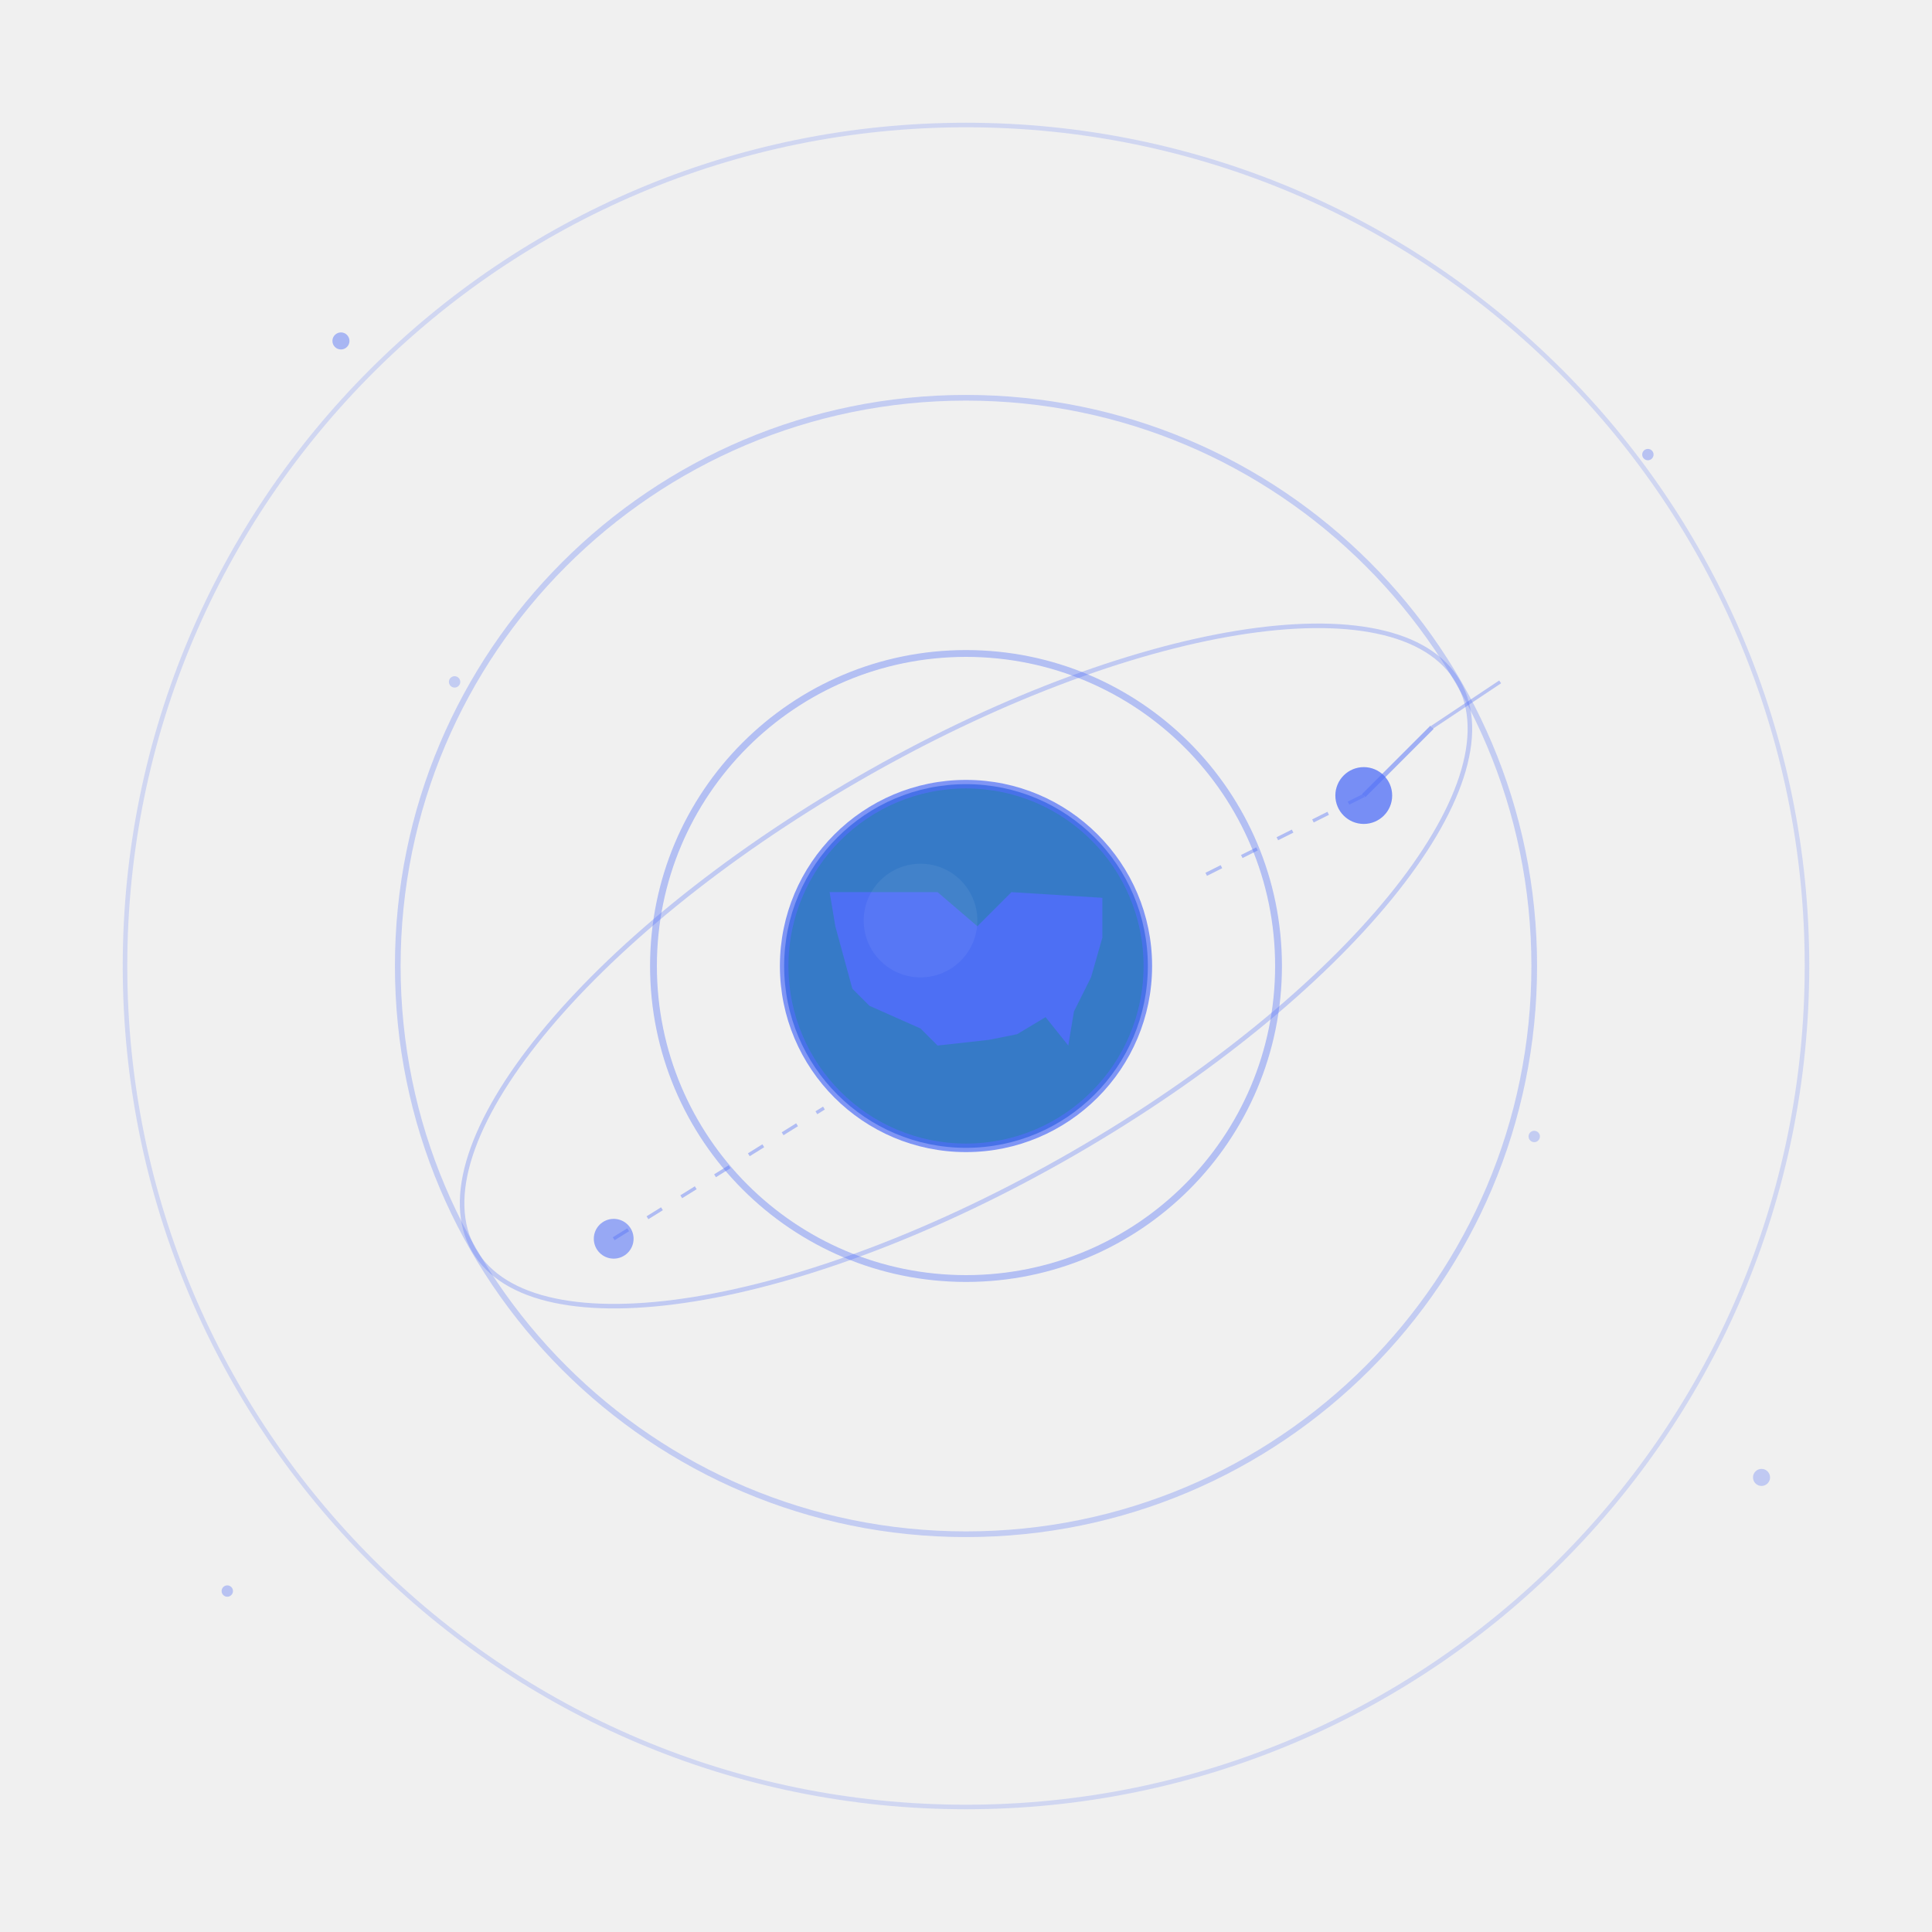
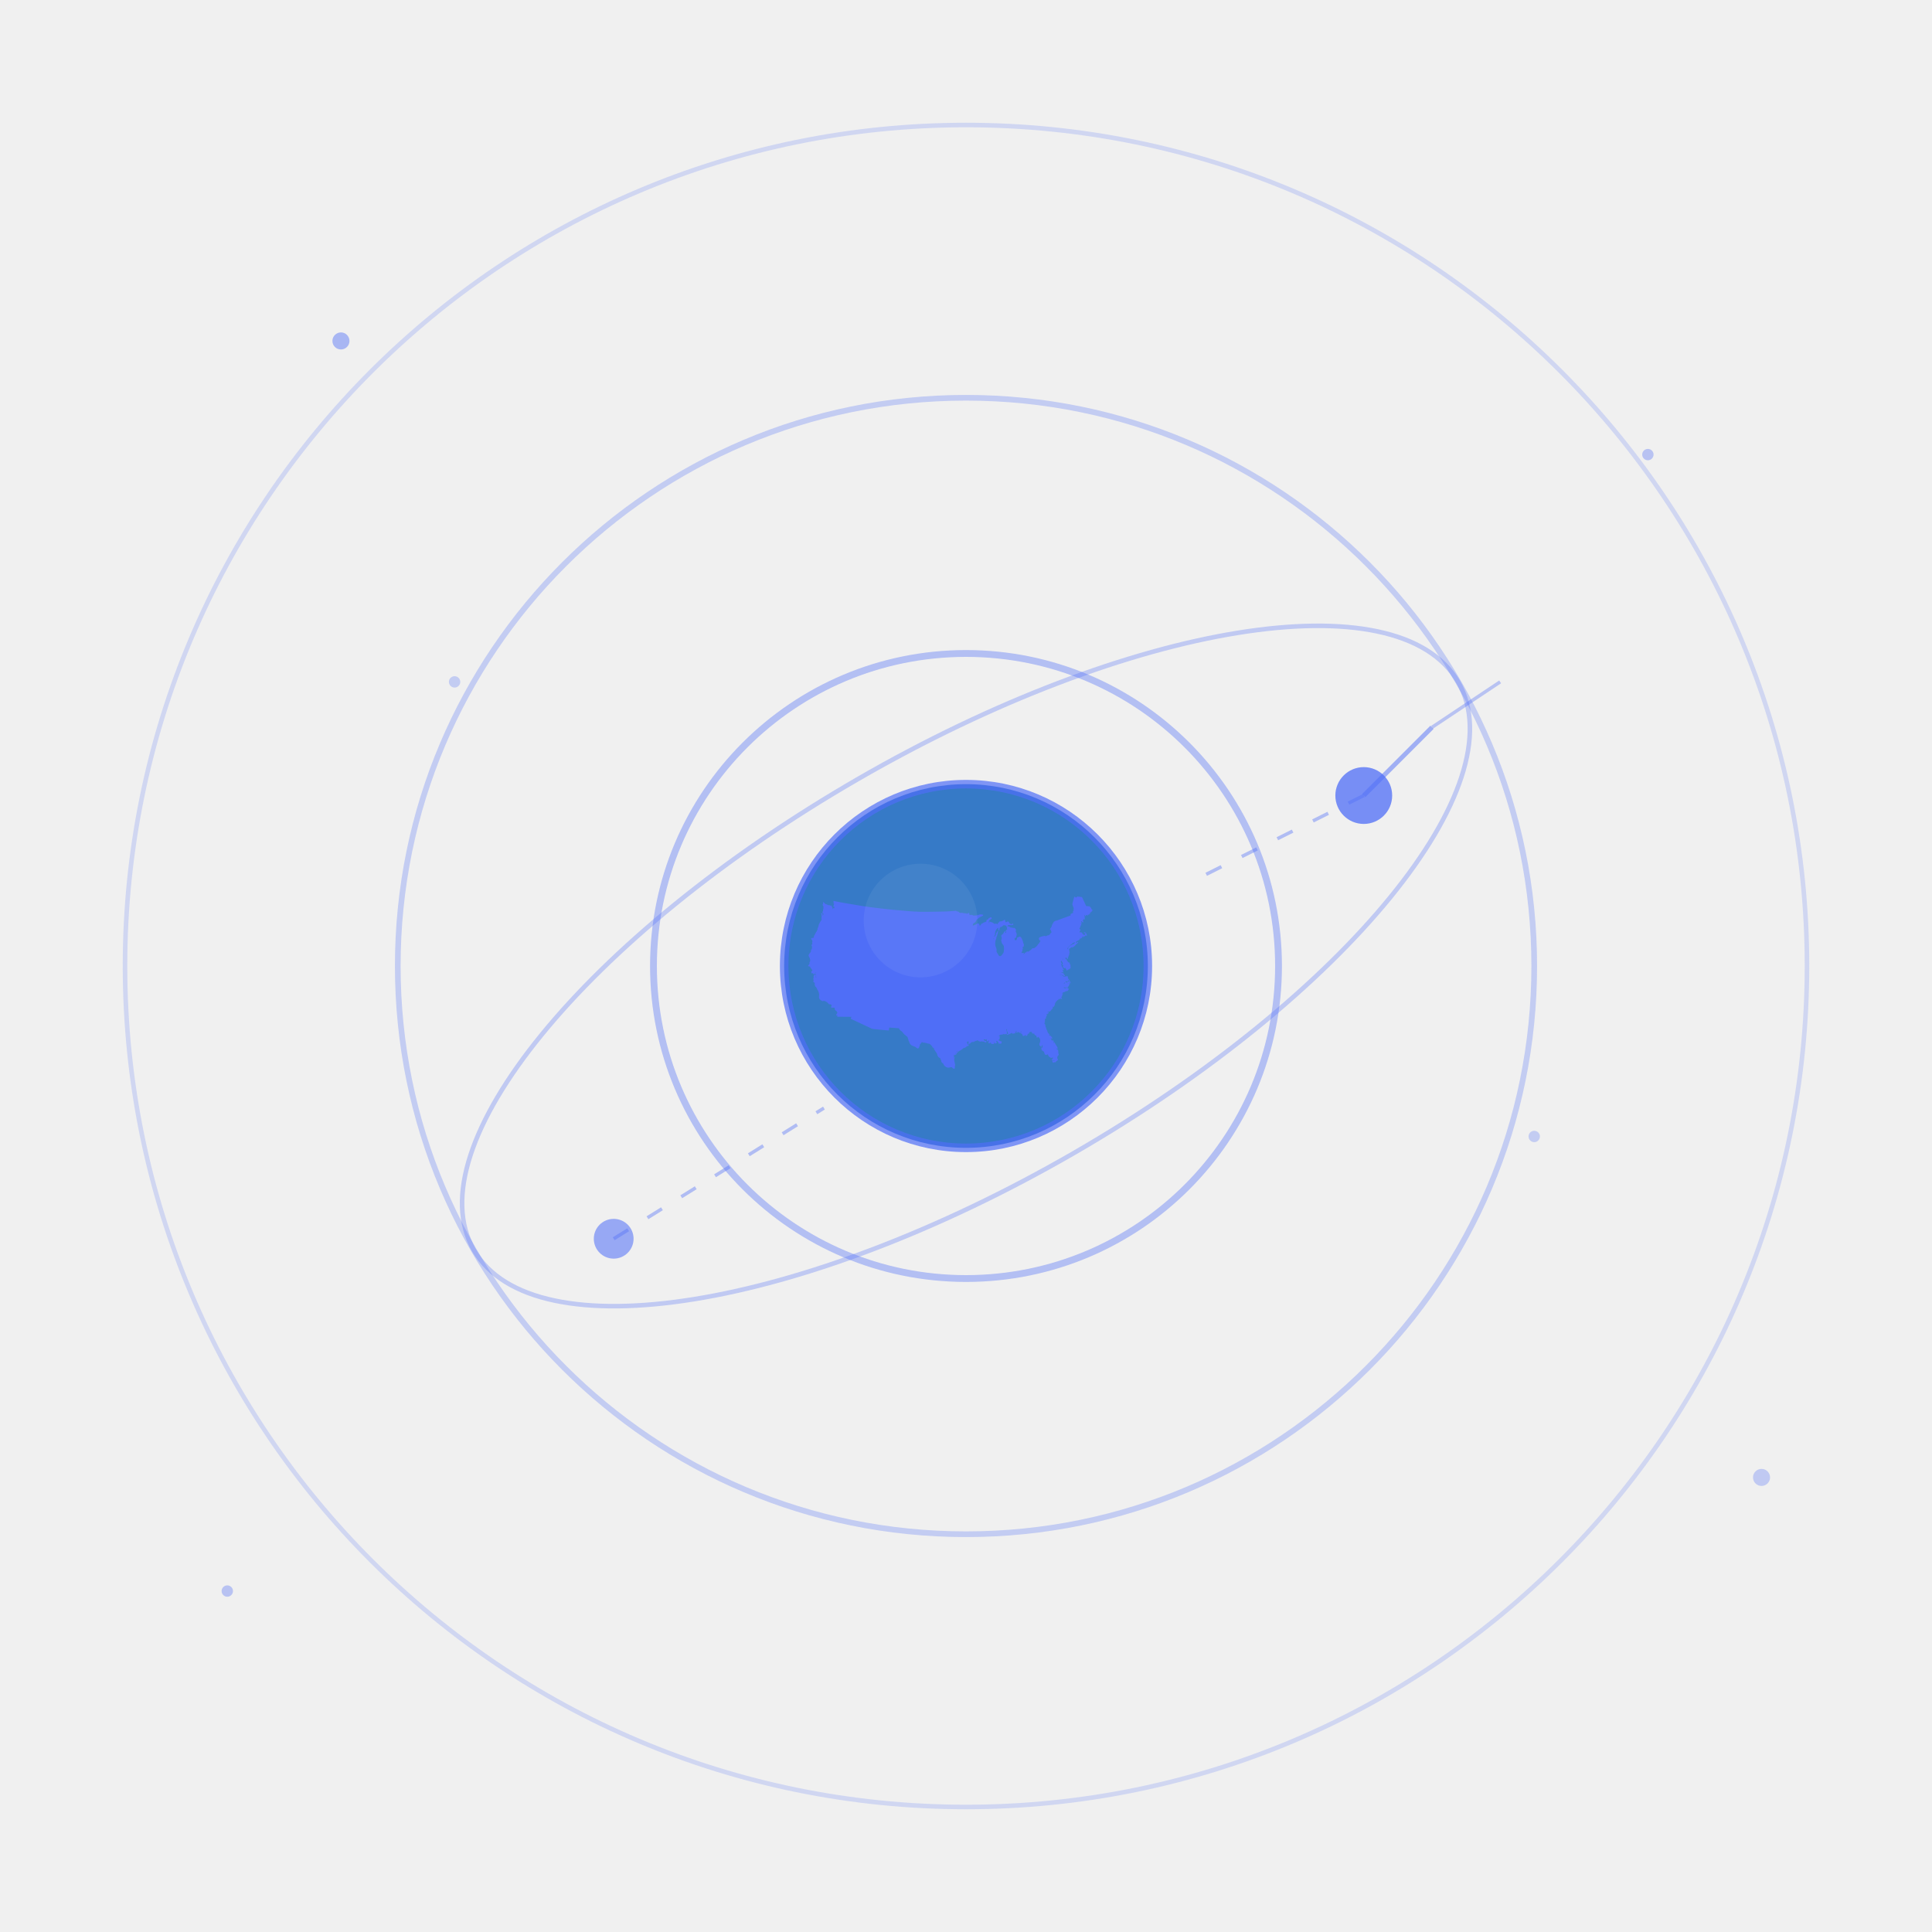
<svg xmlns="http://www.w3.org/2000/svg" viewBox="0 0 340 340" fill="none">
  <circle cx="170" cy="170" r="55" stroke="#4f6ef7" stroke-width="1.2" opacity="0.38" />
  <circle cx="170" cy="170" r="100" stroke="#4f6ef7" stroke-width="1" opacity="0.28" />
  <circle cx="170" cy="170" r="148" stroke="#4f6ef7" stroke-width="0.8" opacity="0.20" />
  <ellipse cx="170" cy="170" rx="100" ry="38" stroke="#4f6ef7" stroke-width="0.8" opacity="0.30" transform="rotate(-30 170 170)" />
  <circle cx="240" cy="140" r="5" fill="#4f6ef7" opacity="0.75" />
  <line x1="240" y1="140" x2="252" y2="128" stroke="#4f6ef7" stroke-width="0.8" opacity="0.5" />
  <line x1="252" y1="128" x2="264" y2="120" stroke="#4f6ef7" stroke-width="0.6" opacity="0.35" />
  <circle cx="108" cy="218" r="3.5" fill="#4f6ef7" opacity="0.55" />
  <line x1="240" y1="140" x2="210" y2="155" stroke="#4f6ef7" stroke-width="0.6" stroke-dasharray="3 4" opacity="0.4" />
  <line x1="108" y1="218" x2="145" y2="195" stroke="#4f6ef7" stroke-width="0.6" stroke-dasharray="3 4" opacity="0.4" />
  <circle cx="170" cy="170" r="32" fill="#1565c0" opacity="0.85" />
-   <path d="M146,157 L165,157 L172,163 L178,157 L194,158 L194,165 L192,172 L189,178 L188,184 L184,179 L179,182 L174,183 L165,184 L162,181 L153,177 L150,174 L147,163 Z" fill="#4f6ef7" opacity="0.92" />
+   <g transform="translate(141.358 155.249) scale(0.057284)">
+     <path d="M887.543 84.589c-4.354-2.833-1.398-4.452-4.057-6.291-1.016-.702-1.909-1.533-2.409-2.659-1.373-3.067-4.399-.881-5.476-1.642-1.364-.964-2.742-.724-4.168-.328-1.761.493-2.513-.921-3.094-2.165-7.611-16.282-7.325-15.834-10.994-23.728-.631-1.354-1.754-2.346-3.201-2.278a10.714 10.714 0 01-3.901-.623c-.616-.199-1.279-.49-1.864-.307-4.163 1.29-5.934-2.625-6.874.038-.595 1.684-2.415 1.89-3.697 2.738-.326.214-.691-.108-.977-.39-2.53-2.397-3.645-3.415-4.265-1.39-.442 1.44-1.219 2.757-1.352 4.306-.171 1.986-1.267 3.733-1.642 5.658-2.074 10.548-3.403 10.94-2.353 14.727 2.031 7.343 4.896 9.068 3.548 11.217-2.102 3.35 1.842 4.42-.589 6.08-1.169.795-2.288 1.549-1.532 3.226.375.8.305 1.622.226 2.445-.13 1.41-.412 1.709-1.788 2.06-.621.156-1.303.216-1.81.544-.698.45-1.315.847-2.206.944-1.202.133-2.109 1.95-1.783 3.207.381 1.445-.062 2.396-1.389 2.889-7.188 2.674-7.518 2.91-8.468 2.251-.13-.091-.656-.319-.469.124.435 1.092-.509.987-.96 1.182-2.454 1.047-25.242 9.226-27.782 10.131-2.324.829-4.583 1.957-7.151 1.924-.579-.008-1.083.329-1.59.61-1.389.774-2.296 2.218-3.863 2.757-.228.08-.356.498-.494.778-.913 1.875-2.055 3.635-3.058 5.447-1.212 2.202-2.262 4.41-2.729 6.887-.189 1.005-.421 2.023-1.08 2.835-1.328 1.64-2.387 3.463-3.583 5.191-1.093 1.572-1.044 1.556.382 2.965.682.676 1.324 1.329 2.399 1.152-.058.283-.043.437-.113.518-1.167 1.353-1.198 1.355-.025 2.739a5.846 5.846 0 011.304 2.933c.193 1.221-.076 1.782-1.23 2.215-1.518.564-1.997 1.895-3.757 4.859-.698 1.182-2.396 1.186-2.978 2.527-.122.275-.496.353-.847.309-2.657-.34-4.84.862-6.876 2.306-2.036 1.445-2.691-.42-4.396-.419-2.104.002-4.207-.037-6.211.8-3.478 1.456-4.247.365-10.528 3.838-2.277 1.259-1.729 2.831-1.602 6.544.019.265-.001.551.294.612.645.162.823.738 1.112 1.224 1.082 1.821 1.561-.669 2.821 1.893.922 1.874-1.26 2.272-2.037 4.584-.776 2.312-2.245 3.899-4.172 5.184-.269.181-.561.329-.674.642-.586 1.588-1.86 2.724-2.699 4.15-1.04 1.768-2.84 2.898-4.038 4.553a1.506 1.506 0 01-.803.474c-3.106.795-2.548 3.785-6.188 3.368-2.957-.338-5.364.617-6.903 3.356-1.871 3.305-2.996 1.335-8.287 6.537-.667.654-1.507 1.019-2.434.495-1.935-1.065-3.42-.345-4.691 1.177a3.13 3.13 0 01-1.893 1.187c-1.499.268-2.448 1.129-3.108 2.524-.857 1.827-3.21 2.826-5.511 2.504.59-.579 2.032-.849 2.569-1.285.454-.369.801-.856.624-1.499-.176-.643-.722-.666-1.222-.753-2.416-.416-6.869 1.922-6.188-1.131.183-.821.704-1.49 1.14-2.193 2.611-4.208-.049-2.214 2.457-8.733.676-1.744.657-3.294-.359-4.905-.716-1.133-.377-1.601.969-1.487.955.076 1.718-.126 2.009-1.041 1.039-3.351 1.764-6.705-.774-9.785a2.653 2.653 0 01-.504-1.616c-.145-2.581-1.031-5.012-1.833-7.402-1.21-3.567-3.103-6.827-5.219-9.966-1.182-1.757-5.803-2.575-7.112-.487-2.011 3.208-5.206.005-4.82 3.287.123 1.039.765 2.246-.382 3.43-.803.825-1.621 1.623-2.012 2.757-.519 1.549-4.673-.095-4.97-2.56-.733-6.021 5.132-3.131 4.997-6.964-.146-4.186 3.096-6.828.754-11.303-.857-1.626-.413-2.875-2.56-6.357-.294-.476-.699-.899-.743-1.507.179-.191.354-.086.54-.056 1.527.243 2.208-.519 1.62-1.899-.997-2.34-2.005-4.652-4.217-6.222-.718-.508-1.228-.82-2.017-.41-1.122.579-2.186.385-3.285-.143-3.498-1.644-6.933.356-10.313-3.125-1.389-1.428-2.94-2.515-5.054-1.277-.391.228-.866.304-1.231-.1-.709-.781.167-3.461 1.212-3.658.683-.13 1.519.047 2.051-.29 1.363-.863 2.615-.486 6.718.031.709.087 1.614.176 2.03-.266.914-.964 1.758-.582 2.749-.347a2.173 2.173 0 002.602-1.404c.253-.867-.493-2.413-1.407-2.922-2.492-1.382-2.493 3.699-5.52 1.988-2.481-1.402-5.215-2.577-6.118-5.789-.687-2.43-3.333-3.354-5.457-1.998-.906.583-1.909.935-2.831 1.474-1.517.881-3.886-.33-3.436-2.51.41-1.969.393-3.273-1.272-4.421-.78-.542-2.059-.118-3.062.909-.545.556-1.065 1.097-1.848 1.294-2.339.586-3.817 2.092-5.681 2.162-1.335.047-2.668.195-4.002.172-1.16-.029-1.986.399-2.425 1.445-.439 1.046-1.147 1.614-2.055 2.175-1.415.892-2.416 2.077-2.211 3.922.091.82-.372.977-1.056.92a5.144 5.144 0 01-2.309-.858c-1.502-.986-3.028-1.225-4.699-.457a5.524 5.524 0 01-1.484.349c-.86.133-1.699-.014-2.284-.691-1.507-1.746-3.619-2.506-5.551-3.578-3.789-2.105-4.881-.558-6.333-2.2-.865-.982-1.731-.881-2.558.099-.751.888-.736 1.222.24 2.361.246.299.352.497.132.814-.261.37-.539.758-1.049.71-.389-.038-.453-.397-.48-.719-.115-1.575-.345-3.167-.032-4.768.706-3.704 3.164-3.31 3.844-4.352 2.15-3.293 5.126-2.909 5.01-4.668-.096-1.311-.871-2.214-1.881-2.964-1.01-.749-1.859-.297-2.626.291-2.487 1.899-4.673 1.292-5.484 3.221-.992 2.347-2.907 3.501-5.22 4.05-.864.206-1.112.715-1.307 1.411-.379 1.351 1.178 2.793-1.324 4.607-.9.662-1.676.829-5.956 1.947a5.58 5.58 0 00-2.814 1.537 6.93 6.93 0 01-4.31 2.257c-2.506.339-2.361 2.625-2.994 4.569-.256.82-.804 1.326-1.743.945-1.089-.443-2.191-.682-3.568-.122 1.585-2.334 1.572-2.516-.074-4.297-.519-.56-1.052-2.403-3.637-1.634-.987.301-2.01.464-2.851 1.372-1.117 1.206-2.966 1.316-4.345 2.095-2.315 1.307-4.786 2.067-7.245 2.919-.392.136-.806.449-1.266.001.133-.523.384-1.07.398-1.613.114-4.665 3.299-5.966 5.332-6.935 2.751-1.307 3.568-4.183 5.196-6.399.128-3.006 2.807-3.883 3.738-4.861 5.92-6.198 11.946-7.669 15.619-9.696.559-.307 1.15-.54 1.5-1.108.885-1.354.58-2.228-.962-2.64-4.146-1.113-8.233-1.327-12.334.38-6.858 2.853-12.206 1.8-14.611 2.172-3.216.496-4.593-2.242-8.457-2.187-.977.012-1.371.978-2.03 1.14-.817.203-1.106-1.328-2.144-1.287-.255.019-.509.056-.762.056-.411-.005-.802.448-1.235.068 1.114-2.074 1.021-2.821-.563-4.71-1.346-1.625-2.561-1.748-3.345.153-.494 1.199-1.561 1.67-2.74 1.205-5.538-2.189-9.95-1.01-12.878-2.288-2.804-1.226-3.778-.189-6.375-.144-1.921.033-3.805-.596-5.065-1.869-1.165-1.182-2.656-1.706-3.849-2.711-.613-.503-1.465-.945-2.07.202-.214.402-.551.164-.785-.05-1.285-1.173-1.493-2.238-3.798-2.057a2780.66 2780.66 0 01-21.734 1.62c-2.794.205-5.594.41-8.395.482-6.17.155-12.34.217-18.51.327-5.247.096-10.493.208-15.737.303-4.006.072-8.01.125-12.007.192-3.115.051-6.234.14-9.352.156-4.902.024-9.806.009-14.698-.013a952.834 952.834 0 01-10.484-.1c-1.844-.033-3.686-.18-5.529-.203-1.748-.024-3.444-1.157-5.235-.25-.049.022-.124-.013-.187-.015-10.18-.427-20.328-1.334-30.474-2.18-13.814-1.155-27.62-2.431-41.428-3.672-2.021-.169-4.034-.54-6.059-.668-3.74-.236-7.428-.92-11.175-1.149-5.208-.322-10.388-1.032-15.575-1.625-12.975-1.46-25.918-3.125-38.87-4.777-3.335-.443-6.601-1.417-9.988-1.537-2.606-.15-5.2-.472-7.764-.964-6.843-1.171-13.68-2.362-20.525-3.511-7.155-1.202-14.324-2.34-21.476-3.55-6.95-1.172-13.892-2.393-20.826-3.605-3.435-.6-6.869-1.192-10.293-1.85-5.933-1.15-11.854-2.341-17.782-3.513-1.49-.296-2.193.288-1.433 1.509 1.057 1.734.802 3.051-.158 4.623-.475.776-.114 1.212.91 1.283.563.041.807.137.828.722.026.701.628 1.493-.431 1.976a.505.505 0 00-.223.669c.852 1.407-.226 2.234-.923 3.169-.697.934-.815 2.128-.263 2.978.6.928 1.423.893 2.697.147-.73 2.391.968 3.841 1.219 5.676a.479.479 0 01-.649-.18c-1.444-1.703-2.172-1.663-3.616-.052-.658.742-.8 1.781-1.558 2.623-.644-1.192-.31-2.306-.482-3.351-.073-.426.199-1.044-.25-1.25-1.2-.545-1.091-1.598-1.174-2.593-.038-.53-.094-1.067-.685-1.239-1.002-.294-1.342-1.042-1.577-1.962-.188-.715-.403-1.704-1.395-1.507-.991.196-.845 1.11-.7 1.891.032.163-.045.235-.251.19-.09-.19-.186-.42-.3-.64-.84-1.665-1.096-1.792-2.982-1.629-2.178.192-3.095-.837-4.847-.392a1.006 1.006 0 01-1.12-.574c-.702-1.282-1.878-1.532-3.202-1.73-4.122-.61-4.769-2.184-6.28-3.695-3.374-3.386-3.464-3.526-4.034-3.24-.57.286-.583.676-.422 5 .085 2.237-2.48 1.766-1.265 4.316a12.442 12.442 0 001.86 2.886c1.639 1.869-.168 1.729.42 7.207.096.877-1.739 4.47-1.077 7.282.133.573-.246.968-.599 1.33a7.316 7.316 0 00-1.502 2.2c-.458 1.048-.278 1.605.649 2.3.231.18.816.216.67.502-.628 1.332.63 1.453 1.203 1.974.74.672 1.688 2.227.811 2.776-1.546.965-2.358 2.358-2.464 4.498-.63-.885-.204-1.531-.344-2.103-.327-1.316-.453-2.568.148-3.904.773-1.717-1.893-3.08-3.855-1.717-.904.624-1.057 1.471-.256 2.258 1.262 1.242 1.379 2.627.977 4.218-.35 1.369-.65 2.756.262 4.057a.9.9 0 01-.064 1.066c-2.295 3.7 1.338 5.316-.932 9.217a40.522 40.522 0 01-2.552 4.026c-1.193 1.601-2.766 3.053-2.735 5.329a1.146 1.146 0 01-.443.821c-3.361 3.128-1.571 8.008-6.1 16.057-.279.514-.556 1.038-.198 1.614 1.883 3.029-2.815 2.892-1.92 5.658.356 1.108-.161 1.729-1.116 2.043-2.206.713-2.22 5.018-3.672 6.012-2.21 1.527-.818 3.861-2.136 4.699-2.252 1.431-1.722 3.737-1.995 5.242-.808 4.472-4.45 3.206-5.71 3.184-2.113-.032-3.289 1.663-2.5 3.607 1.34 3.32 3.355 2.289 3.48 5.447.194 5.029-.984 2.939-.71 5.988.122 1.334.082 2.687.418 3.992.209.815.016 1.083-.88 1.199-1.745.226-2.283 1.434-1.474 3.022.81 1.588 1.998 2.274 1.655 5.324a20.698 20.698 0 01-.572 3.583c-.335 1.13-.252 2.572-1.394 3.254-2.747 1.636.194 5.887-3.053 8.944-1.06.997-1.916 2.212-2.818 3.374a16.118 16.118 0 00-2.486 4.934c-1.476 4.596 3.356 5.092 4.573 15.361.255 2.132-.097 4.071-1.371 5.802-1.03 1.399-1.424 2.803-.436 4.422.403.664.291 1.382-.525 1.765a2.097 2.097 0 00-1.315 1.746 1.49 1.49 0 01-.664 1.075 12.564 12.564 0 00-1.612 1.626c-.874 1.015-.657 1.867.6 2.357.59.23 1.231.309 1.746.728.514.418.998.326 1.583.023 1.164-.608 1.456-.471 1.936.774.18.474.296.971.345 1.476a3.677 3.677 0 001.532 2.739c.966.702 1.527 1.659 2.058 2.7.532 1.041.726 2.221 2.127 2.695.468.162.902 1.299.846 2.171-.099 1.591-2.007.587-2.97 2.631-.88 1.867-.327 4.665 1.207 5.997.906.789 1.49.74 2.238-.192.257-.336.265-.97.854-.874.589.096.492.677.663 1.067.144.328.72 3.266 3.592 3.005 1.351-.124 2.289-1.146 2.61-2.845.562-2.959.895-3.157 3.787-2.251.166.07.323.159.468.267-1.95.019-2.814-.067-3.286.874-.51.987-.476 2.138.258 2.867 1.203 1.179.19 2.605.651 3.753.865 2.183.834 4.599 1.76 6.764.252.583-.314.973-.841.378-.997-1.13-.437-3.452-1.024-5.769-.888-3.489-1.287-3.615-4.463-1.89-2.33 1.266-1.572 3.241-1.688 6.927-.04 1.27.026 2.64-.84 3.648-.583.676-.578 1.309-.242 1.918 1.269 2.245.832 4.576.422 6.887s-.39 2.484 1.884 3.261c1.879.642 2.765 2.332 2.143 4.208-.311.932-.67 1.95-.113 2.774 2.027 3.06-.343 3.959 2.138 5.652 1.801 1.231 2.714 3.286 4.085 4.937.076.093.09.241.158.347 1.392 2.21 1.163 5.258 3.577 6.947.133.092.149.344.23.516 1.826 3.667 3.672 8.917 3.459 13.266-.152 3.102-2.867 11.433 5.127 16.188 1.366.812 2.784 1.551 4.119 2.416a2.509 2.509 0 002.358.28c1.69-.627 3.35-1.303 5.093-.167.13.086.373-.008.563-.006a3.751 3.751 0 012.732 1.158c1.84 1.893 3.261.642 5.06 3.184 1.363 1.924 3.677 2.946 4.84 5.075.105.195.445.252.625.423.48.465.9.704 1.543.159a1.641 1.641 0 011.963-.229c1.215.696 2.462 1.35 3.636 2.131 1.174.782 1.242 2.01.182 2.838a2.207 2.207 0 00-.935 2.134c.22 2.518-.357 3.761 1.881 3.742 1.863-.013 2.601-.982 4.312-.474 1.174.348 2.38.412 3.58.552 1.545.181 1.633.261 1.245 1.787-.942 3.722 1.336 5.287 5.641 8.906 1.995 1.679 3.185 4.617 1.299 6.855-.583.676-1.019 1.468-1.569 2.167-.989 1.258-1.499 3.414.178 4.105 1.872.772 2.081-1.818 2.862-1.521a.547.547 0 01.361.607c-.097.673-.607 1.096-.987 1.603-.883 1.167-.379 2.561 1.051 2.9 1.962.449 31.748-.108 43.113.355-1.295 1.362-2.306 2.672-2.655 4.341-.25 1.172.182 2.014 1.318 2.321.323.09 53.926 25.192 64.13 30.048 2.458 1.17 28.096 2.719 39.802 4.206 3.086.408 6.188.443 9.259.906 3.18.483 2.402-.154 3.391-7.338.367-2.678-.161-1.211 16.421-.398 4.127.205 8.267.589 12.381.864.839.056 1.583.283 1.779 1.137.515 2.24 2.169 3.702 3.51 5.381.446.537 1.01.964 1.648 1.248a13.961 13.961 0 016.149 5.568c1.557 2.737 4.122 4.449 5.999 6.846 2.256.785 3.399 2.919 5.187 4.258.325.301.696.548 1.1.73a3.671 3.671 0 012.418 2.515c1.07 3.514 2.63 6.894 3.028 10.599.023.315.069.673.345.856 1.789 1.196 1.72 4.489 3.005 7.084 1.166 2.36 3.176 3.933 4.977 5.711 3.137 3.103 3.36.704 7.337 3.653 1.339.998 3.129-.045 6.319 2.746 1.098.959 2.34 1.707 3.409 2.706a4.933 4.933 0 002.228 1.05c1.66.423 3.602-.536 3.998-2.082.33-1.165.82-2.278 1.456-3.306a12.294 12.294 0 001.528-4.499c.114-.82.256-1.638.434-2.449.178-.811.52-1.537 1.311-1.756 1.119-.307 1.593-1.134 2.064-2.052 1.688-3.38 2.639-3.399 4.348-2.612 1.123.517 2.028 1.388 2.99.998.78-.32 1.49-.128 2.223.125 1.55.52 3.34.12 4.766 1.191a.41.41 0 00.364.008c1.42-.826 2.154.935 5.627 1.238 1.592.137 3.079 1.013 4.751.811.432-.053 3.298 1.406 4.693 3.613 1.175 1.872 3.742 2.894 4.573 4.778.155.349.524.595.156.964-.662.631-.243 1.006.282 1.348 3.099 2.095 5.398 3.089 5.007 5.224-.42 2.286 2.022 2.94 4.039 7.11 1.554 3.209 4.059 4.286 5.105 8.365.366 1.418.86 2.766 1.297 4.147 1.239 3.967 3.888 6.662 7.637 8.31 2.512 1.083 1.069 3.143 2.898 5.489 2.385 3.069-.062 4.725 2.029 6.713.847.803 1.623 3.023 3.839 3.862 1.951.731 2.327 3.827 3.269 5.374.571.937 1.734 1.523 2.035 2.483.416 1.354 1.666 1.145 2.442 1.763a9.75 9.75 0 011.58 1.366 2.84 2.84 0 001.95 1.093c1.678.194 1.706 1.053 3.926 1.388 6.139.935 7.679-2.358 12.362-1.171 2.737.696.915 1.871 2.962 2.653 2.047.781 2.596 2.008 4.664 2.043.545.008 1.049-.149 1.212-.722.399-1.338 1.03-2.657.694-4.096-.44-1.897-.02-3.676.586-5.428.208-.607.564-1.245.355-1.847-.674-1.94-.632-4.005-1.232-5.973-1.081-3.535-1.912-7.145-1.56-10.903.337-3.635 2.52-7.134.781-7.342-1.188-.151-1.377.902-1.776 1.663-.859 1.621-1.143 3.441-1.746 5.148.482-4.742.809-3.86 1.692-7.13.849-3.141-.531-3.801-1.043-5.214a.577.577 0 01.027-.468.59.59 0 01.363-.295c.333-.123.365.23.503.422 1.117 1.559 1.665 1.57 2.88.106 1.378-1.659 1.738-6.893 4.448-8.711a3.947 3.947 0 001.683-2.676c.041-.315.116-.624.224-.922.256-.564.649-.517 1.059-.141.533.496.484 1.003.001 1.492-1.078 1.08-2.146 2.178-3.266 3.216-.518.485-1.058.927-1.299 1.616-1.501 4.374-1.865 5.018-.993 5.531.959.563 2.535-.284 2.684-1.626.486-4.47 5.543-6.383 7.156-9.111.183-.259.439-.456.736-.567 3.071-1.264 5.774-3.223 8.626-4.896a14.836 14.836 0 004.128-3.362c2.321-2.865 2.862-.745 6.991-2.935 1.791-.952 3.458-1.989 4.113-3.406.656-1.416 1.142-1.686 2.385-1.125 1.159.53 1.941.109 2.736-.615.794-.723 1.272-1.756 1.661-2.76.505-1.304-.121-2-1.478-1.732-.308.076-.61.179-.901.306-1.426.532-1.429.536-1.624-.97-.254-1.955-.322-3.962-1.876-5.479-.559-.545-.169-.973.375-1.143a9.296 9.296 0 003.69-2.307.773.773 0 01.157-.103c.223-.118.452-.306.707-.159 1.03.586-.884 2.063.19 4.154.668 1.301.647 1.312-.452 2.206-.146.122-.3.225-.446.35-.967.961-.081 2.388 1.802 1.794 2.205-.694 4.365-1.511 5.871-3.37 4.529-5.587 8.308-.586 9.948-3.861.058-.112.348-.121.533-.15 2.812-.472 5.064-2.677 8.024-2.739.166-.012.339-.161.499-.268.495-.327.843-1.183 1.581-.695.615.405 1.594.168 1.894.713.791 1.384 2.241 1.616 3.445 2.251a6.208 6.208 0 005.174.412c4.128-1.601 6.062 1.577 9.879.18.727-.266 1.276-.202 1.244.783-.027.933.631 1.325 1.349 1.659 1.218.567 2.364.28 3.456-.326.631-.363 1.232-.793 1.173-1.603a2.167 2.167 0 00-1.341-1.942 4.44 4.44 0 00-1.858-.393c-.372.012-.909.067-1.098-.135-.993-1.08-2.322-1.477-3.582-2.097-1.123-.552-.984-1.81.207-2.306 3.703-1.538 4.44.625 5.909 1.25.98.416 1.377.139 1.514-.925.059-.448-.328-1.152.424-1.248.558-.069.83.532 1.059.981.734 1.384-.055 2.405-.296 3.3-.318 1.186.034 1.8 1.209 2.17 1.943.614 3.512-.257 4.072-2.24.253-.868.253-1.419.824-1.267.775.209-.198 2.079.073 3.282.755 3.356-3.085 3.612-.657 5.75 1.86 1.647 3.453-.357 5.858-1.253 1.14-.422 1.584.033 1.454 1.281-.14 1.455.336 2.117 1.88 2.21 1.217.072 2.461.178 3.553.611 1.798.714 2.936-.079 4.002-1.288 1.167-1.334 1.045-2.611-.302-3.779-.338-.292-.899-.485-.84-1.145.711-.052.97.587 1.413.891.609.418 1.019-.211 1.547-.215-.294 1.441-.05 2.351.821 3.136.87.785 1.866.649 2.867.275a12.72 12.72 0 001.421-.557c1.684-.884 1.978-2.223.825-3.764-.936-1.246-1.779-2.299-.616-3.312.891-.791 2.565 1.377 4.394 2.25a.543.543 0 01.342.608c-.432 1.66.649 2.126 1.909 2.48 1.26.355.695 1.457.449 2.242-.185.584-.233 1.141.35 1.539.503.343.959.139 1.426-.133.467-.272.898-.699 1.55-.43 1.119.463 2.268.084 3.392-.03a2.673 2.673 0 002.32-1.754c.428-1.029-.262-1.641-.954-2.28.799-.398 1.689-.564 1.424-1.625-.236-.933-1.12-1.264-2.101-1.31-2.387-.113-4.261-1.512-6.259-2.566-.473-.248-.811-.803-1.143-1.269-.571-.807-.495-1.066.457-1.237.69-.124 1.245-.278 1.359-1.05a1.165 1.165 0 01.532-.736c1.253-.979 1.383-1.368.862-2.696-.367-.942-1.047-1.852.371-2.526.153-.071.179-.453.221-.7.353-2.183-1.233-3.486-3.702-3.043a.788.788 0 01.37-.819 24.92 24.92 0 003.815-2.813 4.72 4.72 0 014.066-1.185c1.723.289 3.317.017 4.725-1.008a3.445 3.445 0 013.77-.355c1.4.673 2.887.197 4.328.348a.496.496 0 00.53-.447c.202-.832.775-.612 1.361-.553 1.873.179 2.426-.266 2.664-2.061.174-1.299-.876-1.52-.71-3.309.229-2.529-.12-4.914-1.416-7.153-.519-.912-.242-1.794.624-2.795.499 1.68 1.958 2.761 1.446 4.537-.479 1.667.067 2.986 1.285 4.116 2.006 1.862.238 3.245 2.104 4.718 1.314 1.041-1.111 1.408-2.794 2.355-.793.448-2.149.896-1.761 1.875.304.779 1.726.538 2.606.211 3.449-1.282 6.88-1.73 7.749-2.607 1.564-1.582 3.909-1.738 5.526-3.544.757 2.345 2.258 3.135 4.237 2.813a41.048 41.048 0 005.566-1.311c1.522-.475 1.802-1.307.865-2.578-.854-1.16-.151-1.62.917-2.814 1.935-1.472 3.4-1.516 5.051-.132-1.299 1.045-2.858-.152-4.152.532-.678 1.928-.527 2.231 1.389 2.809 3.16.951 7.054-3.282 8.781-.469.626 1.025 2.052.972 2.45 2.171.089.27.443.095.687.061a4.736 4.736 0 001.723-.76c.648 2.636 6.363 3.652 6.039 8.472 0 .065.011.129.033.19.33 1.275 1.068 1.63 2.276 1.101.405-.172.813-.56 1.198-.531 1.272.09 2.099-.579 2.866-1.417 1.128-1.229 1.296.415 3.344-1.512.26-.244.565-.571 1.011-.141-.051.729-.743.951-1.164 1.381-.421.43-.818.88-.523 1.502.628 1.357 4.222.622 5.161-1.797 1.677-4.314.709-4.538 3.872-4.665 1.599-.066 2.131-.754 1.805-2.349-.326-1.595-.317-1.561 1.243-2.16.179-.067.42-.1.515-.231.985-1.361 2.31-1.021 3.64-.786.872.155 1.898-.006 2.604.399.895.511.558 1.736.782 2.641.211.853.611 1.824 1.452 1.817 1.613-.011 3.09.724 4.704.605 3.022-.249-.841 2.07 3.025 4.67a7.979 7.979 0 002.641 1.073c1.539.369 1.746.614 1.899 2.18.251 2.607-.354 4.749 2.523 3.829 1.472-.469 2.676-1.397 3.822-2.279a.523.523 0 01.399.474c.263 1.863 1.073 3.374 2.71 4.398.567.351.751 1.003.994 1.597.616 1.507.564 3.126.805 4.692.919 5.986-2.869 7.521-2.383 13.938.099 1.345.628 2.345 2.018 2.671 2.163.504 1.449 2.504 3.505 3.627.418-.461 1.134-.888 1.189-1.386.17-1.52.277-2.909 1.988-3.608.51-.211-.019-1.211.478-1.726a1.985 1.985 0 01.775 1.951 17.59 17.59 0 01-.5 2.625c-.462 1.855-.419 2.01 1.176 3.107-.536.188-1.277-.163-1.586.407-1.12 1.983-2.331-.599-3.569 1.165-.455.647-.021 1.224.251 1.78.104.215.403.323.541.525 1.8 2.627-1.28 2.38.303 4.127.637.707 1.173 1.555 2.095 1.921a3.582 3.582 0 011.724 1.458c1.385 2.116 3.305.559 3.9 3.199.141.623.405 1.209.415 1.87a2.657 2.657 0 00.754 1.912c.577.572.747 1.256.89 2.041.404 2.188 1.668 2.989 3.858 2.492a3.026 3.026 0 012.021.115c1.544.66 1.651.351 2.197-1.919 1.88 1.05 2.734 2.774 3.272 4.731.151.486.357.954.615 1.393.522.959 1.08 1.793 2.313 2.082.992.245 1.521 1.549 2.764 1.458.031-.002.111.217.119.336.089 1.467 1.157 1.499 2.205 1.47a9.642 9.642 0 003.878-.917c2.65-1.218 2.66 2.934.922 3.958a8.283 8.283 0 00-1.594 1.039c-.617.596-1.514 1.184-1.101 2.238.438 1.105 1.459.707 2.386.62-.007.77-.51 1.669.468 2.075 1.835.769 3.264-1.316 3.988-1.701.436-.232 1.829.046 1.91.414.167.776-.549.889-1.018 1.142-1.768.953-4.854-.325-5.865 2.33a1.123 1.123 0 00.121 1.258c1.642 1.942 4.251 2.363 6.317.865.785-.564 1.351-.698 2.219-.163 1.532.933 2.259-.035 2.535-1.798a1.89 1.89 0 011.424-1.631c1.423-.392 2.43-1.366 3.428-2.345 1.645-1.596 1.638-1.862.503-3.888-.805-1.44-1.715-2.935-1.44-4.668a16.477 16.477 0 011.538-4.915c1.429-2.778 3.331-.909 3.115-4.207-.157-2.402-1.914-3.721-1.313-6.603.273-1.287.448-2.779-.354-4.064-.476-.757-.767-1.48.03-2.219.708-.663-1.469-2.446-2.491-2.491-1.527-.066-1.704-.154-2.085-1.552-.25-.91-.648-1.805-.525-2.856.566.427.711 1.078 1.111 1.568.474.599 1.057.994 1.814.663.757-.331.82-1.061.649-1.796-.823-3.551-2.729-5.309-5.143-9.76-.955-1.761-2.408-3.207-3.004-5.203-.28-.93-1.026-1.746-1.609-2.578-.385-.551-.922-.968-1.623-.565s-.609 1.052-.441 1.701c.127.488.577.883.544 1.738-1.616-2.077-2.457-2.798-1.269-3.68a1.325 1.325 0 00.481-1.553 70.305 70.305 0 00-1.728-4.032c-.245-.53-.767-.844-1.272-1.13a1.088 1.088 0 00-1.256.127c-1.068.759.843 1.966.388 3.535-1.568-.721-.998-2.144-3.707-5.576-.611-.772-.847-1.8-1.668-2.469a.74.74 0 01-.257-.505.735.735 0 01.181-.537c.256-.301.594-.136.875-.008 1.755.803 2.396 1.564 3.294.83.898-.734.35-2.262-.013-2.812-1.401-2.115-2.878-4.18-4.761-5.917-.505-.463-1.054-.616-1.46-.067-.938 1.272-.955-.469-3.157-1.036-.541-.135-1.057-.398-1.011-1.114.534-.169.74.263 1.064.404.586.274 1.251.637 1.717-.047.811-1.2-.534-2.15-.812-2.446-1.273-1.31-2.37-2.772-3.673-4.064-.986-.98-1.506-2.294-1.881-3.702-2.434-9.172-2.29-3.06-4.539-11.831-1.294-5.059-2.443-4.889-2.063-6.913 1.009-5.402-5.427-4.987-1.897-10.095 2.226-3.207-1.594-3.967-.195-4.953 3.08-2.17-2.573-5.196 2.146-6.375 1.723-.443 2.41-1.393 1.812-3.025-.562-1.543-.353-2.701.8-3.809.355-.343.539-.853.824-1.27 1.715-2.499 1.557-4.052-.605-6.196.84-.28 1.581-.487 2.503-.028 1.018.508 1.433.211 1.685-.966.108-.515.192-.835.777-.833.586.001 1.031-.484 1.493-.784 1.289-.836 1.231-2.235-.082-3.061-1.243-.78-2.909-.42-3.635-1.042a.409.409 0 01-.16-.501c.078-.145.266-.336.403-.327a5.323 5.323 0 012.189.606c1.344.643 1.344.636 1.545-.937.014-.109.133-.206.193-.296a.576.576 0 01.71.141c1.009 1.079 2.054.8 3.076.07 3.747-2.66 2.33-3.133 6.925-7.337 1.643-1.501 2.516-3.352 2.14-5.643-.103-.626-.245-1.36.321-1.794.698-.536 1.117.273 1.64.535.883.442 1.449.312 1.552-.614.405-3.625 4.433-4.867 2.847-7.427-.233-.376.147-.854.223-1.284.249-1.649 1.543-2.767 2.131-4.236 1.027-2.562 2.948-4.064 4.356-5.751.666-.8 1.33-1.441 2.47-1.61 1.186-.175 2.063-.848 2.256-2.233.178-1.281.571-1.496 1.789-1.269 1.77.327 4.704 1.765 3.906-1.046-.081-.282-.338-.558.091-.957 1.048.734 2.113 1.502 3.201 2.233.689.466 1.13.269 1.45-.496.416-.98-.943-1.685-1.725-4.121-.442-1.368-.222-1.777.777-2.775 1-.998 2.09-2.088 1.494-3.755-.175-.482-.188-.883.227-1.208 1.423-1.14 1.51-3.186 3.112-4.203-.705-.737-1.294-.396-1.881-.208-.538.176-.912.945-1.719.503 1.062-2.773 2.852-4.596 5.817-4.835 4.969-.405 4.726-4.059 8.068-3.046.939.286 1.789-.027 2.545-.503 1.536-.962 2.765-2.198 3.413-3.978.99-2.721.185-4.205-2.684-4.635a1.082 1.082 0 01-1.032-.925c-.367-1.557 1.373-.686 1.376-2.419.002-1.733 2.141-.699 3.674-3.82.432-.878-.063-1.811.176-2.57.238-.758 1.386-.94 1.78-1.859 1.048-2.453.224-6.796-1.727-8.556-1.152-1.041-2.485-.709-3.044.723-.218.561-.084 1.137-.184 1.803a3.978 3.978 0 01-.193-.553c-.126-.735-.367-1.382-1.226-1.494-.795-.103-1.327.319-1.73.954-1.078 1.685-1.172 1.872-2.82 1.404-.695-.2-1.04-.558-.663-1.235.586-1.069.541-1.94-.621-2.567-.416-.227-.025-.721.389-.732.59-.015 1.879 1.129 3.072 1.473 2.696.752 3.903-.445 3.923-3.012.004-.472-.462-.916.042-1.587.895.895 1.72 1.857 2.469 2.876 1.167 1.676 1.977 3.571 3.228 5.193.769.995 2.327 2.449 3.024 1.343.423-.664-.345-.399-.477-.598a5.482 5.482 0 01-.703-1.346c-.988-2.819-4.836-9.148-6.923-11.815a4.33 4.33 0 01-.968-2.976c.027-1.06-.264-2.147-.55-3.191a2.606 2.606 0 00-1.527-1.855c-.379-.156-.847-.204-.927.306-.181 1.372-.897 1.351-1.864.808-1.158-.654-2.148-.477-3.111.449-1.078 1.052-2.422 1.014-3.765.64-2.771-.772-3.436-3.118-7.124-4.353a1.693 1.693 0 01-1.275-1.342c1.917.259 3.647.684 5.156 1.682 2.362 1.582 3.04 2.628 4.711 2.775 1.143.093 1.555-.367 1.249-1.479-.466-1.705-1.32-3.172-2.836-4.17-.535-.347-.997-.656-.907-1.495.137-1.55-.115-1.832-1.521-2.423-1.13-.481-2.336-.618-3.536-.758-.638-.077-1.275-.131-1.831-.477-.475-.301-.531-.718-.034-1.068.773-.541 1.67-.598 2.567-.53.827.059 1.647.196 2.469.272.455.043.929-.008 1.14-.495a1.168 1.168 0 00-.342-1.388 4.867 4.867 0 00-.805-.499c-.278-.163-.622-.325-.609-.674.062-1.519-.548-2.862-1.023-4.243-.164-.475-.149-.958.344-1.143.492-.185.555.374.757.667.12.223.285.419.485.576.627.35 1.266 1.174 2.011.419.668-.682.23-1.439-.216-2.087-.248-.365-.593-.666-.868-1.014-.237-.299-.603-.589-.634-.926-.125-1.403-.916-1.833-2.202-1.764-.264.019-.634-.017-.7-.443.654-.064 1.467.456 1.865-.454.338-.785-.223-1.326-.667-1.851a2.723 2.723 0 00-.702-.643c-2.671-1.537-2.84-4.226-2.989-6.819-.052-.931-.005-1.713-.998-2.407 1.418-.462 1.288-1.805 2.025-2.581a.652.652 0 000-.729c-.368-.705-1.065-.847-1.745-1.019.368-.765.307-1.378-.539-1.797-.447-.221-.914-.463-1.11-.99 1.226-.527 1.226-.527 1.4-1.648.244-1.602.555-1.843 2.424-1.762.153 1.139-.271 2.26-.066 3.417.142.81.281 1.459 1.26 1.526.979.068 1.392.728 1.134 1.574-.413 1.354-.106 2.485.791 3.673-.971-.296-1.702-.223-2.165.678-.61 1.214-.072 2.385 1.305 2.778 1.137.325 2.378.383 3.293 1.301-.279.201-.51.038-.74-.034-.727-.169-1.421-.188-1.893.496-.42.614-.226 1.233.184 1.77.457.585.268 1.203.2 1.832-.125 1.147.303 1.971 1.386 2.458 1.272.569 2.603.997 3.718 1.92.616.512 1.174.136 1.287-.702.041-.301-.24-.594-.019-.949.217.123.433.348.658.344 1.245-.015 1.585.442 1.068 1.626a.796.796 0 00.672 1.145c.905.051.821.678 1.06 1.253.238.575.698.899.328 1.636-.37.736-.041 1.507.633 2.025.747.579 1.339.016 1.869-.384a19.332 19.332 0 014.798-2.743c1.678-.623 2.516-1.841 2.821-3.545.085-.478-.078-1.071.413-1.532.421.961-.738 2.883.802 3.093 1.017.141 1.164-.782 1.392-1.508.04-.121.066-.246.077-.373.115-1.973.344-3.944-.084-5.908-.109-.493-.328-.977-.158-1.503.369-1.135-.062-2.27-.025-3.409.041-1.378-1.156-1.268-2.502-1.376.469-.896-.249-1.936.695-2.873.616-.609-.825-2.616-1.677-2.332-.97.321-1.569-.221-2.325-.482-1.949-.684-1.957-3.306-3.945-3.969-.178-.059-.258-.415-.379-.637-.2-.365-.016-3.765-4.042-5.83a3.8 3.8 0 01-.726-.619c-1.354-1.215-.106-.758-1.347-3.487 1.565.114 2.134 1.919 3.192.945.616-.568 1.353-.923 2.074-.488.722.435.305 1.267.263 1.942-.068 1.113.573 2.21 1.305 2.274.672.058 1.371-.709 1.533-1.915a26.636 26.636 0 013.052-9.122c.454-.841.963-1.838 1.064-2.748.229-2.063.276-4.138 1.189-6.058.152-.424.161-.886.027-1.316-.915-3.377-.885-6.933-2.033-10.476.76.318 1.273.107 1.815-.405 1.987-1.888 4.43-3.175 6.607-4.801.3-.231.585-.658 1.105-.116.979 1.011 1.346 1.099 2.558.373 2.244-1.32 4.436-2.71 6.269-4.631 2.28-2.384 4.412-4.941 7.083-6.949.899-.683 1.837-1.401 2.484-2.364.42-.627.992-1.365.289-2.065-1.29-1.283-2.279 1.751-3.982 1.778-2.301.029-1.166 1.792-3.377 1.099.013-.767.583-.933.931-1.275.393-.383.686-.788.345-1.34-.674-1.084-.029-1.654.822-2.119.529-.289 4.12-1.8 5.518-2.919 3.691-2.95 5.306-2.676 5.17-4.953-.153-2.523-1.232-2.665-.394-3.737.276.955.47 1.742.735 2.508.496 1.418 2.279 1.186 2.429.168.119-.794.698-1.09 1.274-1.215 1.71-.363 3.045-1.018 3.063-3.05-.003-.047.071-.109.123-.142.906-.589.971-1.595 1.24-2.498.102-.343.097-.799.727-.785.338.292.262.766.356 1.181.394 1.707 1.485 2.222 2.947 1.368a4.617 4.617 0 001.567-1.49c.847-1.398 2.294-1.983 3.534-2.853.656-.46 1.3-.434 1.827.288.492.673 1.218.861 2.018.859.264-.719.132-1.391.037-2.084-.209-1.473-1.297-2.591-1.596-4.001-.514-2.442-2.458-3.621-4.287-4.881-.829-.572-1.682-.424-2.525.065a1.26 1.26 0 00-.646 1.466 1.037 1.037 0 00.454.724 1.03 1.03 0 00.842.132c1.173-.352 1.666.194 2.267 1.101 1.599 2.439 1.657 2.412-.672 4.167-2.005 1.525-3.738 1.224-5.092-.926-.569-.909-1.105-1.75-2.683-1.264 1.581-2.254-1.047-2.932-2.686-4.716-.743-.807-3.274-.996-3.878-.384-.323.34-.513.778-1.048.504a1.15 1.15 0 01-.689-1.416c.251-.886-.02-1.956 1.012-2.551a1.018 1.018 0 00.563-.998c-.189-.971.353-1.486.969-2.095.853-.839.694-1.543-.339-2.133-.387-.221-.832-.344-1.195-.59-1.712-1.17-1.971-2.374-.881-4.085.306-.482.705-.904 1.022-1.38.898-1.333 1.775-2.791 1.415-4.434-.285-1.29.261-1.786 1.235-2.14 1.128-.399 1.462-1.241 1.547-2.33.128-1.711-.026-1.858-1.679-1.322-.066.005-.182-.116-.331-.204.269-.653.913-.833 1.442-1.135 1.785-1.02 2.11-2.714.784-4.238-.294-.334-.644-.625-.91-.979-.639-.856-.566-1.207.323-1.896 1.94-1.501 2.087.294 3.354 1.953.78 1.02 1.754 1.066 2.808.203.814-.665.827-1.236.018-2.301-.578-.762-1.603-1.321-1.117-2.633.568-1.54 1.539-2.916 1.744-4.613.061-.505.623-.606 1.014-.109.265.338.87 2.125 2.429 1.513 1.79-.698.142-2.645.388-4.333.661-4.502-1.19-6.007-.812-10.184.845.055.976.584 1.124 1.048.567 1.78.359 2.964 1.939 3.114.835.079 1.003-.646 1.339-1.152.285-.436.299-.973.419-1.453.62-2.545 2.448-.56 4.332.5a1.26 1.26 0 001.431-.157 1.261 1.261 0 00.354-1.396c-.129-.336-.468-.638-.239-1.05a.7.7 0 01.723-.019c1.015.373 3.499 1.645 2.92-.388-.132-.471-.654-.769-.607-1.336 2.154.602 2.154.602 3.646-1.487-.505-.809-1.564-.924-2.202-1.559a.52.52 0 01.619-.184c2.136.569 3.23-.085 3.58-2.312.098-.64.351-.941.869-1.087 2.193-.63 3.196-2.4 4.118-4.245.701-1.394.61-1.559-.709-2.416zM583.39 175.537c-.281-1.43-.47-2.538.933-3.553-.15 1.285-.044 2.379-.93 3.54l-.003.013zm40.895-29.036c-2.021 1.694-2.705 2.624-1.459 5.647.55 1.337.73 2.541.006 3.8-.591.266-.74-.392-1.144-.508-.404-.116-.671.252-1.017.28-.22-.969.336-1.589.361-4.09.01-.691.062-1.532-.813-1.734-.875-.201-1.47.485-1.708 1.212a7.409 7.409 0 01-2.438 3.552c-.636.516-.848 1.383-1.158 2.163a5.856 5.856 0 01-2.578 3.198 17.745 17.745 0 00-2.851 2.236c-1.484 1.322-1.954 2.896-.989 4.634 1.731 3.114 1.677 6.181.369 9.359-.169.414-.252.867-.425 1.269-.567 1.249-.586 2.454.137 3.652.375.675.58 1.43.598 2.202.177 3.155 1.852 5.636 3.723 7.989a92.153 92.153 0 012.888 3.792c.314.407.474.913.452 1.427-.117 1.988.245 3.945.377 5.915.219 3.297-.125 6.553-.437 9.852-.39 4.092-2.472 7.102-4.958 10.046-1.013 1.202-2.175 2.256-3.139 3.524-1.498 1.97-5.146 1.872-6.832.013a5.531 5.531 0 01-.897-1.236c-1.465-2.984-3.596-5.553-5.242-8.425-1.087-1.882-1.675-3.825-1.143-6.021.518-2.128-.02-4.199-.644-6.199-.754-2.432-1.777-4.78-2.54-7.207a24.58 24.58 0 01-.845-11.532c.331-2.01.619-4.033.854-6.059.117-.984.351-1.85 1.076-2.575a3.535 3.535 0 001.104-2.776c-.269-3.671 1.36-6.825 2.573-10.088a60.423 60.423 0 002.929-11.83c.113-.711.506-1.732-.418-2.038-.973-.327-1.297.729-1.767 1.397-1.058 1.5-1.66 3.251-2.818 4.711-.907 1.137-1.195 2.697-1.345 4.14-.174 1.688-.882 2.995-1.981 4.231-1.098 1.237-2.493 2.324-3.674 3.652-.498-.935-.115-1.575.264-2.236.585-.993 1.184-1.962 1.733-2.978.619-1.138 1.077-2.312.596-3.652a1.736 1.736 0 01-.028-.948c.661-2.728.859-5.549 1.645-8.252.099-.37.23-.73.392-1.077a31.607 31.607 0 014.283-6.313 8.22 8.22 0 011.764-1.444c.556-.357 1.262-1.125 1.834-.527a2.249 2.249 0 01.404 2.15 6.774 6.774 0 00-.416 2.615c.048 1.089.488 1.998 1.501 2.488 1.154.549 2.243-.127 2.162-1.41-.116-1.892.338-3.642 1.031-5.359.024-.059.09-.117.086-.171-.202-2.491 1.635-2.686 3.382-3.143 7.334-1.931 5.32-6.19 10.321-5.583 1.976.238 3.861.883 5.742 1.426.646.181.908.529.804 1.265-.275 1.99-.213 2.103 1.54 2.846 2.348.997-1.599 1.922.738 5.15 1.25 1.644.684 1.347-1.95 3.564l-.015.014zm43.322 313.906c-.276-1.392 2.01-2.269 2.155-.813.257 2.179-1.756 2.758-2.14.806l-.015.007zM791.63 285.245a.484.484 0 01-.507.458c-1.291.003-2.583-.019-3.878-.032 1.203-.858 2.572-.822 3.923-.867.28-.011.484.135.462.441zm21.996 24.497c.398.604.649 1.099.578 1.68a.736.736 0 01-1.247.469c-.746-.769.31-1.002.669-2.149zm-9.625-.844a.596.596 0 01-.187.685c-.676.667-1.333 1.364-2.05 1.984-.497.435-.964.226-1.085-.424-.384-2.053 2.922-3.166 3.322-2.245zm-2.881 14.183c3.129-1.43 3.638 3.836 6.06-.368.836.272 1.73.393 2.459.967-.054.511-.608.336-.845.597-3.058 3.217-7.008.162-8.521.672-.279-.918.056-1.528.846-1.881l.001.013zm-3.554-85.022c.045.174-.15.328-.364.344-1.104.033-.892-2.213-.5-3.242 1.744.616.609 1.922.863 2.886l.001.012zm16.829-37.66c-.759 1.205-1.301 2.487-.534 3.938a.803.803 0 01-.282 1.025c-.537.407-1.069.873-1.957.831.138-2.693 1.148-5.048 2.063-7.592.738.484 1.325.815.71 1.792v.006zm5.641-5.304c-1.159.969-2.347 1.904-3.075 3.282-.197.369-.971-.306-.684-.71a26.32 26.32 0 011.77-2.395c.481-.558 1.262-.342 1.983-.69.007.389.032.482.006.507v.006zm12.082-6.203c-2.132 1.125-4.137 2.469-6.52 3.011-.46.11-.95.336-1.071.712-.437 1.382-1.45 1.373-2.572 1.25-.296-.029-.618.203-.99-.124-.027-.796.441-1.319 1.123-1.73.542-.328 1.047-.903 1.612-.967 1.726-.189 2.227-1.556 2.852-2.743a3.54 3.54 0 012.204-1.818c2.005-.698 3.963-1.519 6.23-2.014-.501 1.93-1.099 3.482-2.868 4.416v.007z" fill="#4f6ef7" />
+   </g>
  <circle cx="162" cy="162" r="10" fill="white" opacity="0.06" />
  <circle cx="170" cy="170" r="32" stroke="#4f6ef7" stroke-width="1.5" opacity="0.7" fill="none" />
  <circle cx="60" cy="60" r="1.5" fill="#4f6ef7" opacity="0.45" />
  <circle cx="290" cy="80" r="1" fill="#4f6ef7" opacity="0.35" />
  <circle cx="310" cy="260" r="1.5" fill="#4f6ef7" opacity="0.30" />
  <circle cx="40" cy="280" r="1" fill="#4f6ef7" opacity="0.35" />
  <circle cx="80" cy="120" r="1" fill="#4f6ef7" opacity="0.28" />
  <circle cx="270" cy="200" r="1" fill="#4f6ef7" opacity="0.28" />
</svg>
